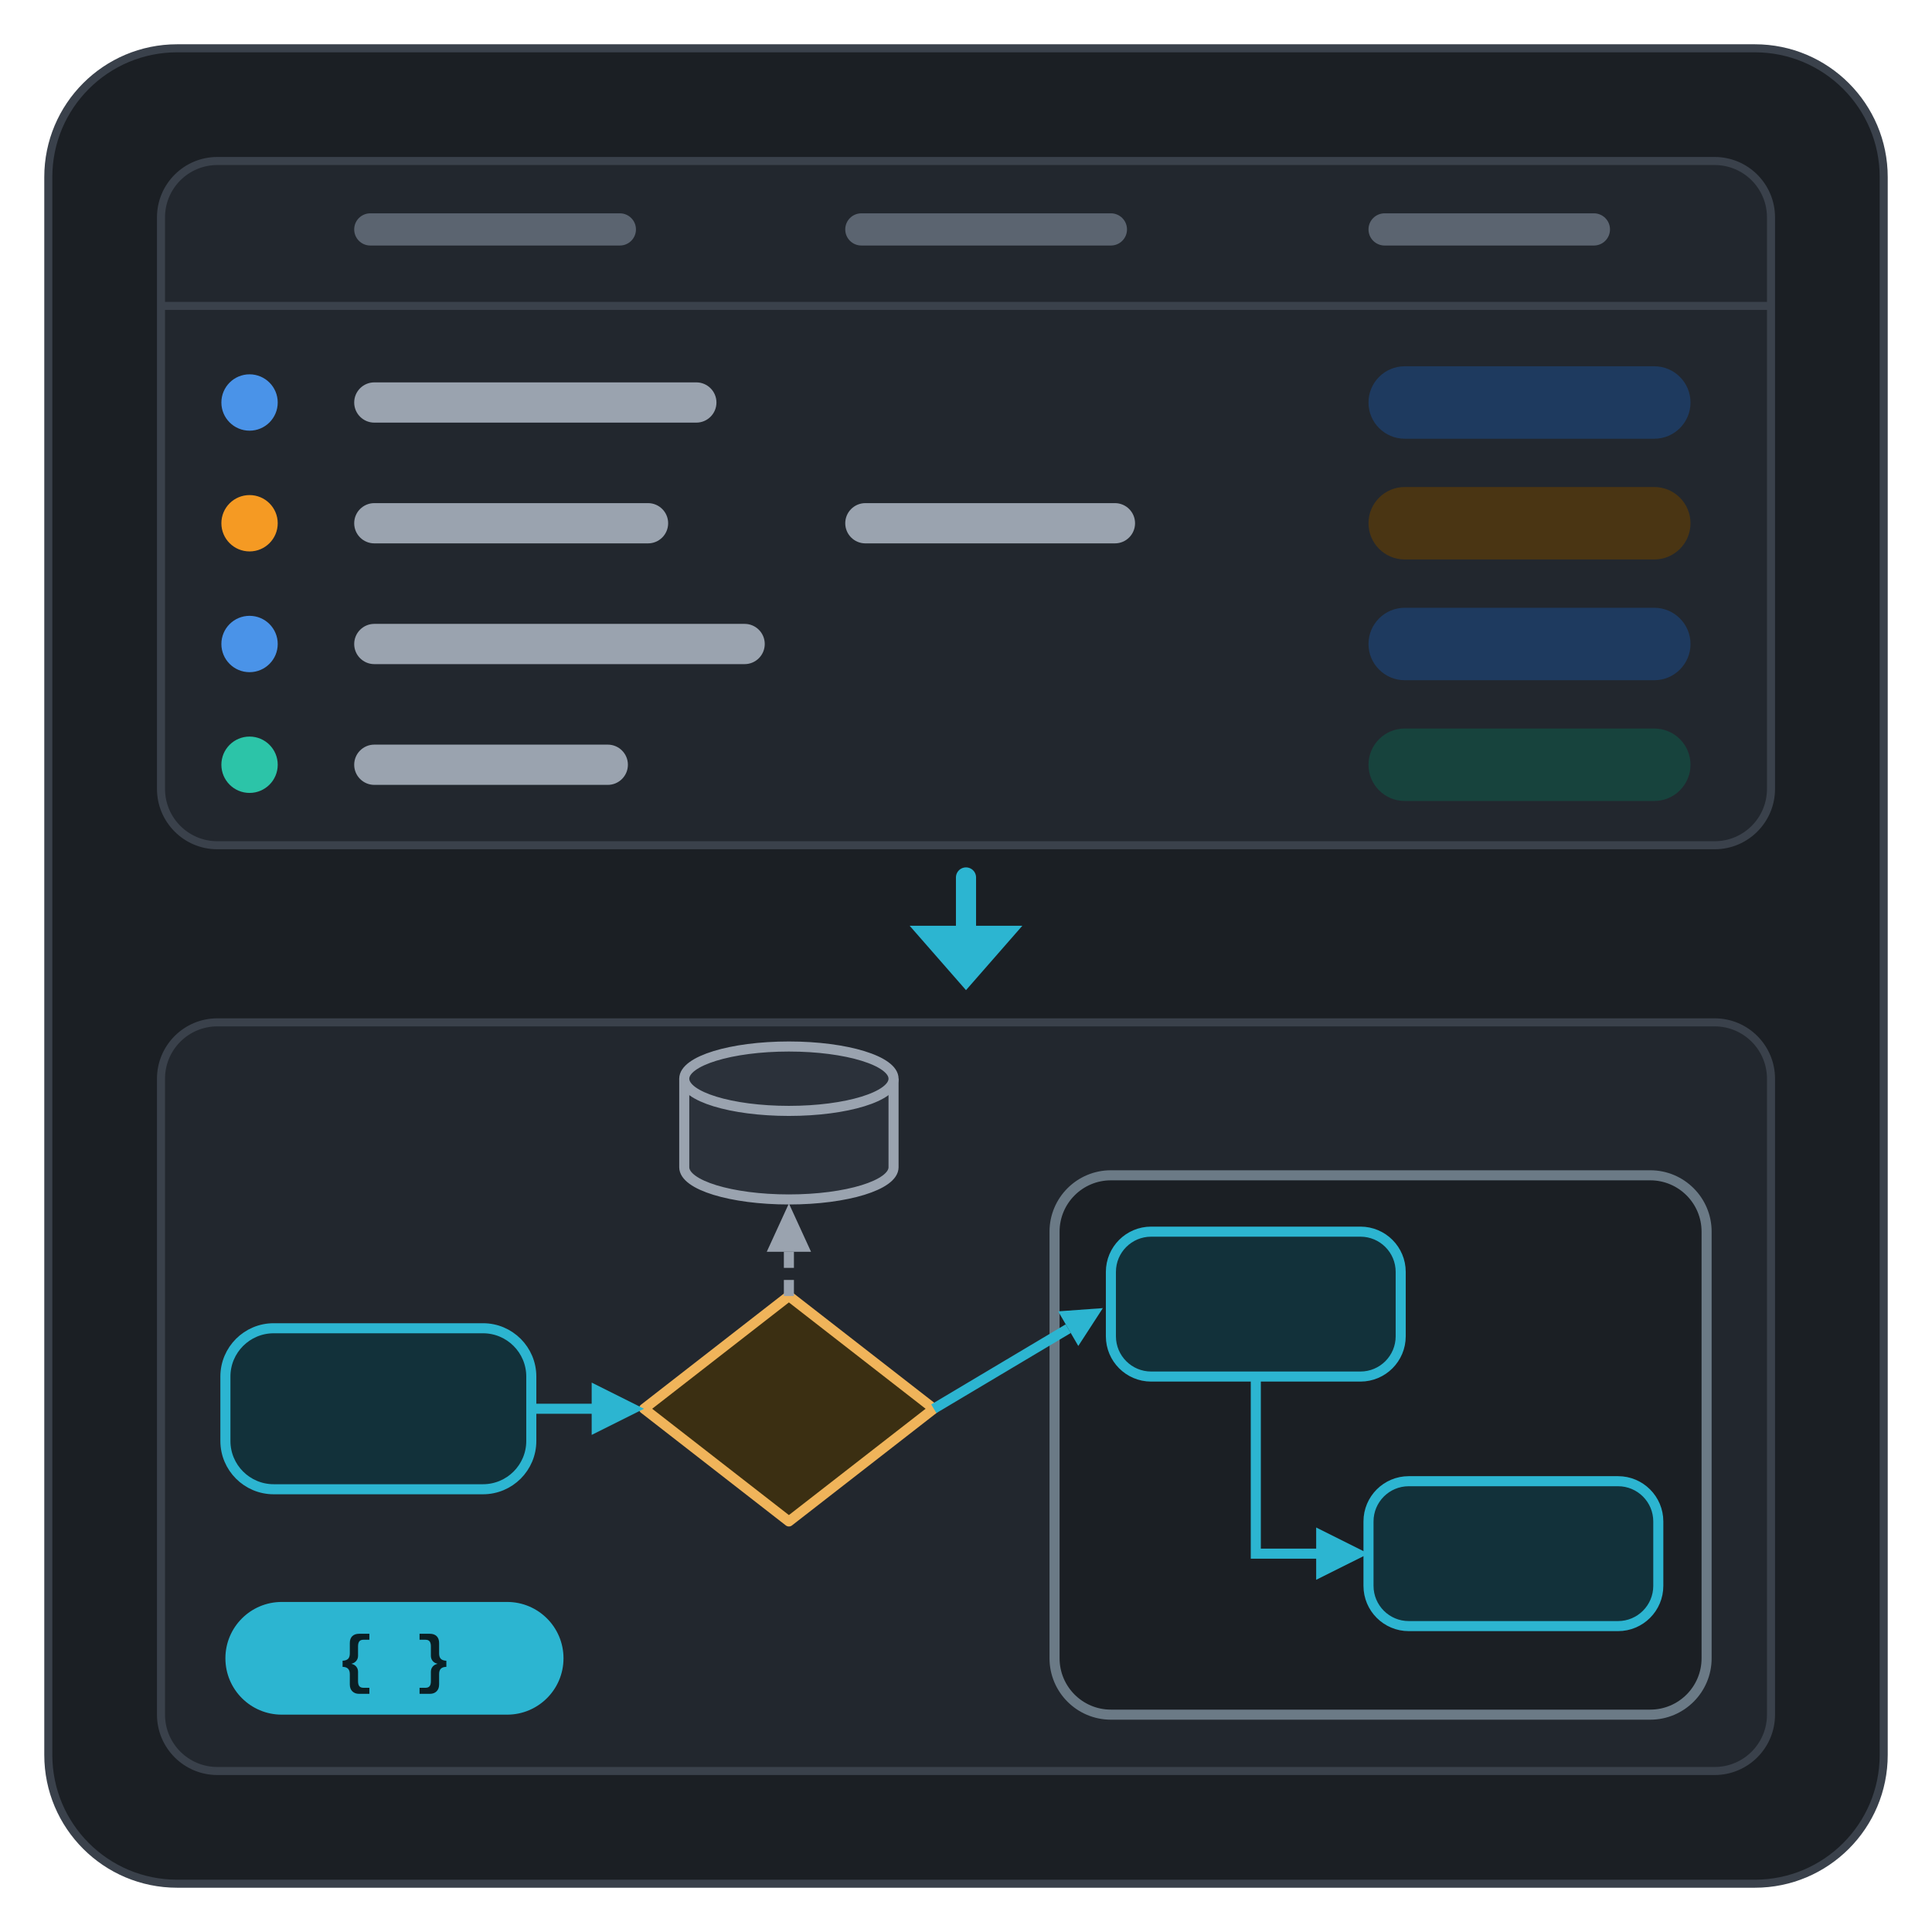
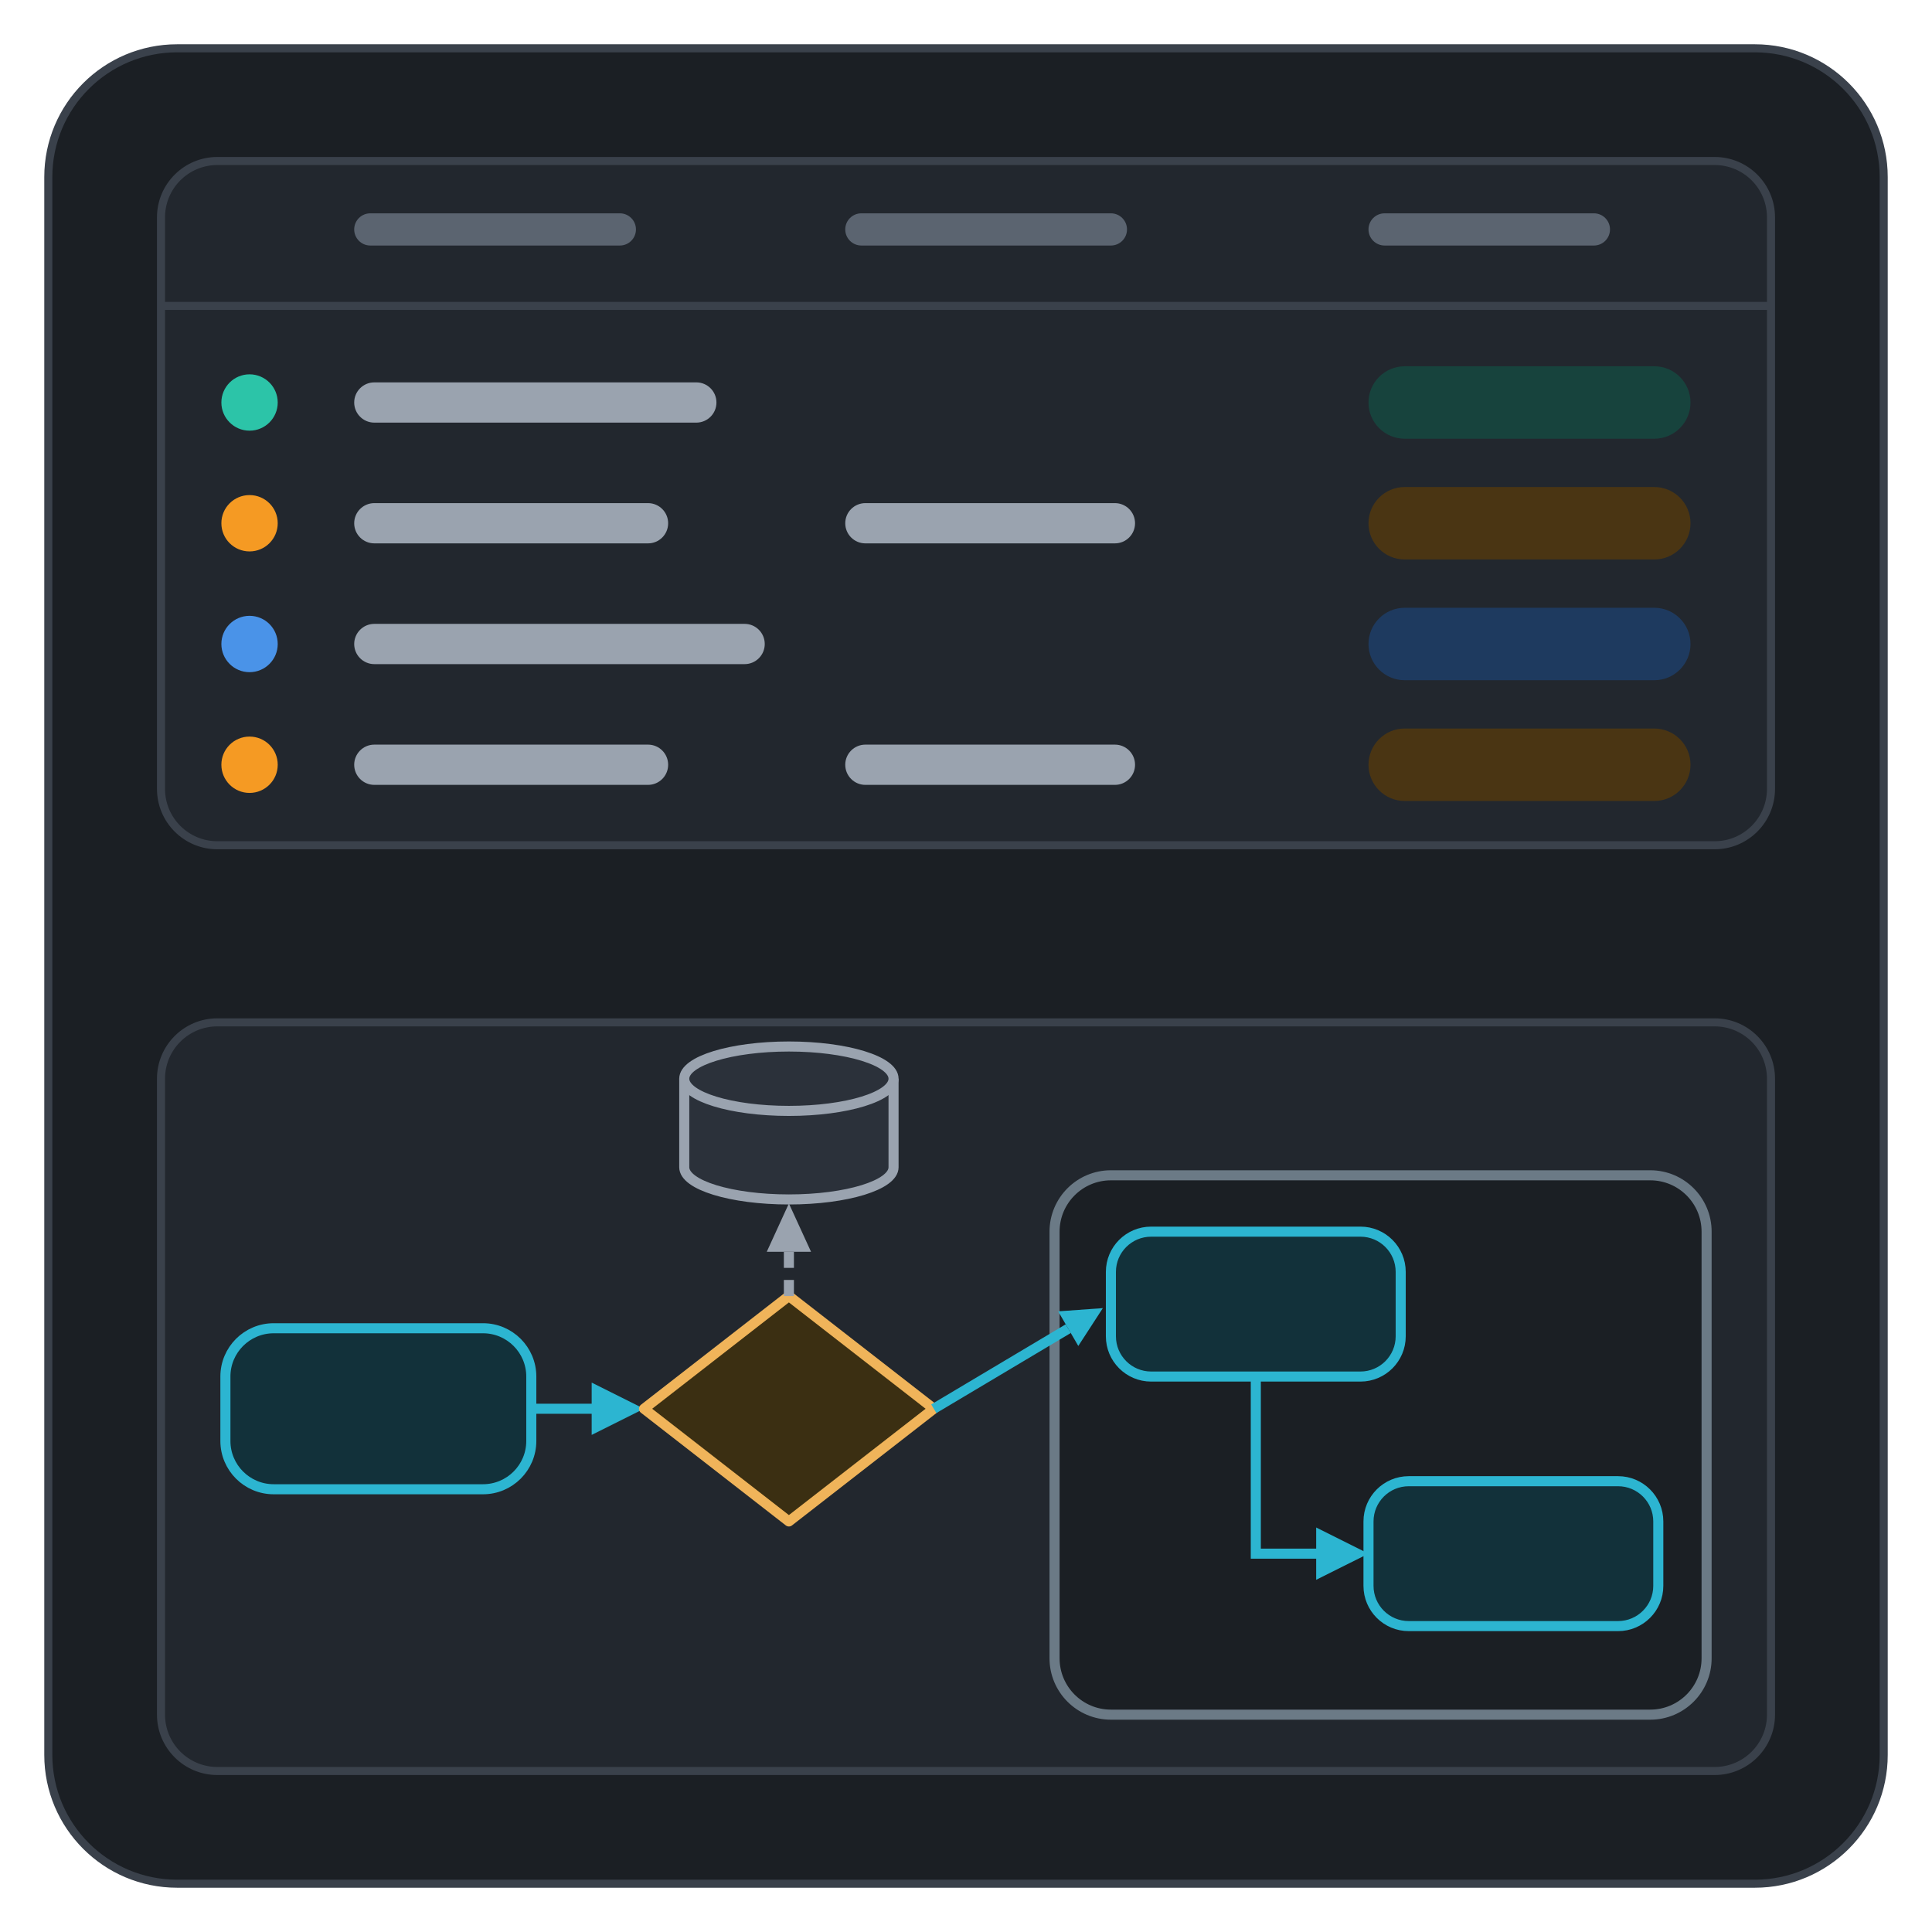
<svg xmlns="http://www.w3.org/2000/svg" width="480" height="480" viewBox="0 0 480 480" role="img" aria-label="Rows of data on top become a graph below">
  <rect x="12" y="12" width="456" height="456" rx="32" fill="#1b1f24" stroke="#3a414b" stroke-width="2" />
  <rect x="40" y="40" width="400" height="170" rx="14" fill="#22272e" stroke="#3a414b" stroke-width="2" />
  <rect x="88" y="53" width="70" height="8" rx="4" fill="#5b6470" />
  <rect x="210" y="53" width="70" height="8" rx="4" fill="#5b6470" />
  <rect x="340" y="53" width="60" height="8" rx="4" fill="#5b6470" />
  <line x1="40" y1="76" x2="440" y2="76" stroke="#3a414b" stroke-width="2" />
-   <circle cx="62" cy="100" r="7" fill="#4a93e8" />
-   <rect x="88" y="95" width="90" height="10" rx="5" fill="#9aa3af" />
-   <rect x="340" y="91" width="80" height="18" rx="9" fill="#1e3a5f" />
-   <circle cx="62" cy="130" r="7" fill="#f59a23" />
-   <rect x="88" y="125" width="78" height="10" rx="5" fill="#9aa3af" />
-   <rect x="210" y="125" width="72" height="10" rx="5" fill="#9aa3af" />
-   <rect x="340" y="121" width="80" height="18" rx="9" fill="#4a3513" />
-   <circle cx="62" cy="160" r="7" fill="#4a93e8" />
-   <rect x="88" y="155" width="102" height="10" rx="5" fill="#9aa3af" />
-   <rect x="340" y="151" width="80" height="18" rx="9" fill="#1e3a5f" />
-   <circle cx="62" cy="190" r="7" fill="#2cc4a8" />
-   <rect x="88" y="185" width="68" height="10" rx="5" fill="#9aa3af" />
-   <rect x="340" y="181" width="80" height="18" rx="9" fill="#17433d" />
-   <line x1="240" y1="218" x2="240" y2="232" stroke="#2cb5d1" stroke-width="5" stroke-linecap="round" />
-   <polygon points="226,230 254,230 240,246" fill="#2cb5d1" />
+   <circle data-p="r1-dot" cx="62" cy="100" r="7" fill="#2cc4a8" />
+   <rect data-p="r1-bar" x="88" y="95" width="90" height="10" rx="5" fill="#9aa3af" />
+   <rect data-p="r1-pill" x="340" y="91" width="80" height="18" rx="9" fill="#17433d" />
+   <circle data-p="r2-dot" cx="62" cy="130" r="7" fill="#f59a23" />
+   <rect data-p="r2-bar1" x="88" y="125" width="78" height="10" rx="5" fill="#9aa3af" />
+   <rect data-p="r2-bar2" x="210" y="125" width="72" height="10" rx="5" fill="#9aa3af" />
+   <rect data-p="r2-pill" x="340" y="121" width="80" height="18" rx="9" fill="#4a3513" />
+   <circle data-p="r3-dot" cx="62" cy="160" r="7" fill="#4a93e8" />
+   <rect data-p="r3-bar" x="88" y="155" width="102" height="10" rx="5" fill="#9aa3af" />
+   <rect data-p="r3-pill" x="340" y="151" width="80" height="18" rx="9" fill="#1e3a5f" />
+   <circle data-p="r4-dot" cx="62" cy="190" r="7" fill="#f59a23" />
+   <rect data-p="r4-bar1" x="88" y="185" width="78" height="10" rx="5" fill="#9aa3af" />
+   <rect data-p="r4-bar2" x="210" y="185" width="72" height="10" rx="5" fill="#9aa3af" />
+   <rect data-p="r4-pill" x="340" y="181" width="80" height="18" rx="9" fill="#4a3513" />
  <rect x="40" y="254" width="400" height="186" rx="14" fill="#22272e" stroke="#3a414b" stroke-width="2" />
-   <rect x="262" y="292" width="162" height="134" rx="14" fill="#1b1f24" stroke="#6b7a86" stroke-width="2.5" />
-   <rect x="56" y="330" width="76" height="40" rx="12" fill="#12313a" stroke="#2cb5d1" stroke-width="2.5" />
-   <polygon points="160,350 196,322 232,350 196,378" fill="#3b2f12" stroke="#f0b45a" stroke-width="2.5" stroke-linejoin="round" />
-   <path d="M170 268 V290 A26 8 0 0 0 222 290 V268" fill="#2b313a" stroke="#9aa3af" stroke-width="2.5" />
-   <ellipse cx="196" cy="268" rx="26" ry="8" fill="#2b313a" stroke="#9aa3af" stroke-width="2.5" />
-   <rect x="276" y="306" width="72" height="36" rx="10" fill="#12313a" stroke="#2cb5d1" stroke-width="2.5" />
-   <rect x="340" y="368" width="72" height="36" rx="10" fill="#12313a" stroke="#2cb5d1" stroke-width="2.5" />
-   <line x1="132" y1="350" x2="148" y2="350" stroke="#2cb5d1" stroke-width="2.5" />
-   <polygon points="160,350 147,343.5 147,356.5" fill="#2cb5d1" />
-   <line x1="232" y1="350" x2="265.4" y2="330.1" stroke="#2cb5d1" stroke-width="2.5" />
-   <polygon points="274,325 267.9,334.4 262.9,325.8" fill="#2cb5d1" />
-   <line x1="196" y1="322" x2="196" y2="311" stroke="#9aa3af" stroke-width="2.5" stroke-dasharray="4 3" />
-   <polygon points="196,299 190.5,311 201.5,311" fill="#9aa3af" />
-   <path d="M312 342 V386 H328" fill="none" stroke="#2cb5d1" stroke-width="2.5" />
-   <polygon points="340,386 327,379.5 327,392.5" fill="#2cb5d1" />
-   <rect x="56" y="398" width="84" height="28" rx="14" fill="#2cb5d1" />
-   <text x="98" y="417.5" text-anchor="middle" font-family="Consolas, 'Courier New', monospace" font-size="16" font-weight="bold" fill="#0b1f24">{ }</text>
+   <rect data-p="cluster" x="262" y="292" width="162" height="134" rx="14" fill="#1b1f24" stroke="#6b7a86" stroke-width="2.5" />
+   <rect data-p="cluster" x="56" y="330" width="76" height="40" rx="12" fill="#12313a" stroke="#2cb5d1" stroke-width="2.5" />
+   <rect data-p="cluster" x="276" y="306" width="72" height="36" rx="10" fill="#12313a" stroke="#2cb5d1" stroke-width="2.5" />
+   <rect data-p="cluster" x="340" y="368" width="72" height="36" rx="10" fill="#12313a" stroke="#2cb5d1" stroke-width="2.5" />
+   <line data-p="e1-line" x1="132" y1="350" x2="148" y2="350" stroke="#2cb5d1" stroke-width="2.5" />
+   <polygon data-p="e1-head" points="160,350 147,343.5 147,356.5" fill="#2cb5d1" />
+   <polygon data-p="decision" points="160,350 196,322 232,350 196,378" fill="#3b2f12" stroke="#f0b45a" stroke-width="2.5" stroke-linejoin="round" />
+   <g data-p="database">
+     <path d="M170 268 V290 A26 8 0 0 0 222 290 V268" fill="#2b313a" stroke="#9aa3af" stroke-width="2.5" />
+     <ellipse cx="196" cy="268" rx="26" ry="8" fill="#2b313a" stroke="#9aa3af" stroke-width="2.5" />
+   </g>
+   <line data-p="e2-line" x1="232" y1="350" x2="265.4" y2="330.1" stroke="#2cb5d1" stroke-width="2.5" />
+   <polygon data-p="e2-head" points="274,325 267.9,334.4 262.9,325.8" fill="#2cb5d1" />
+   <g data-p="dashed">
+     <line x1="196" y1="322" x2="196" y2="311" stroke="#9aa3af" stroke-width="2.5" stroke-dasharray="4 3" />
+     <polygon points="196,299 190.5,311 201.5,311" fill="#9aa3af" />
+   </g>
+   <path data-p="e3-line" d="M312 342 V386 H328" fill="none" stroke="#2cb5d1" stroke-width="2.5" />
+   <polygon data-p="e3-head" points="340,386 327,379.5 327,392.5" fill="#2cb5d1" />
</svg>
